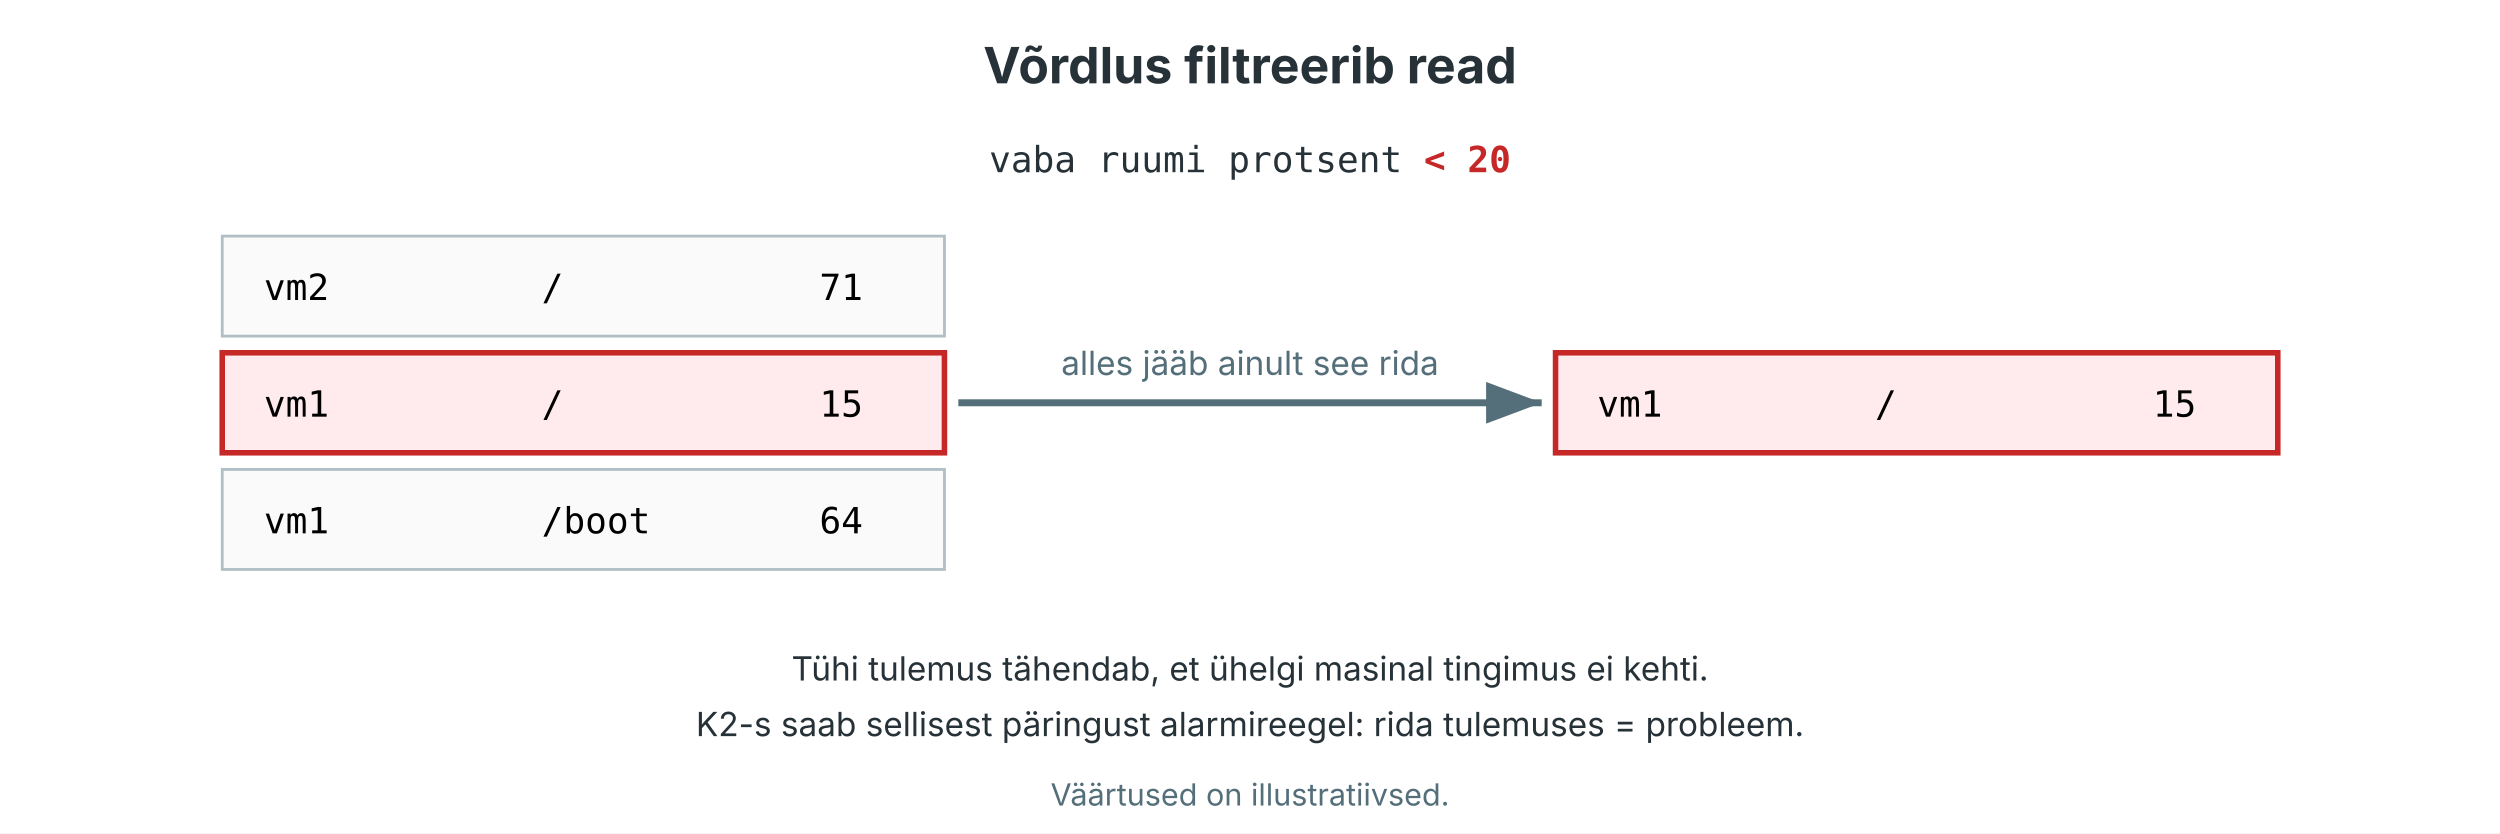
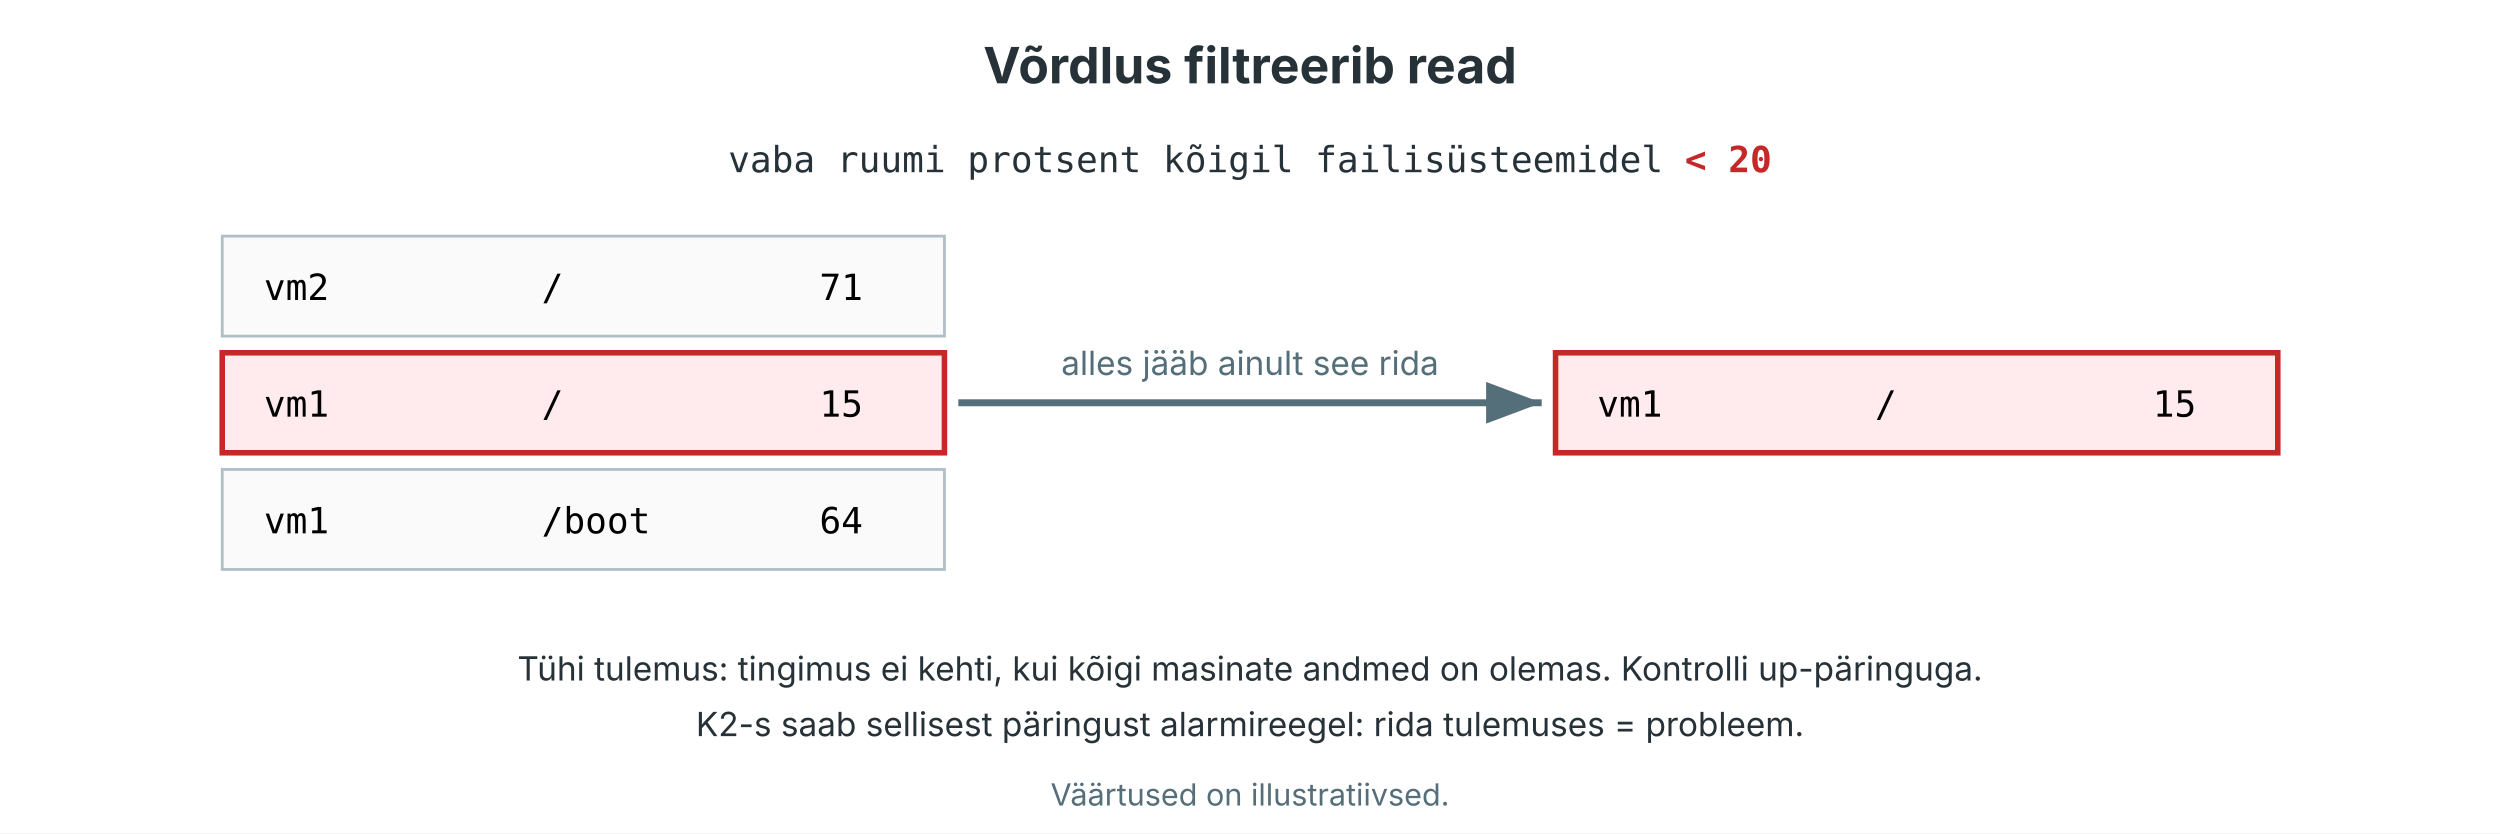
<svg xmlns="http://www.w3.org/2000/svg" viewBox="0 0 900 300" font-family="Inter, -apple-system, sans-serif">
  <defs>
    <marker id="h5" markerWidth="10" markerHeight="10" refX="8" refY="3" orient="auto">
      <path d="M0,0 L8,3 L0,6 Z" fill="#546e7a" />
    </marker>
  </defs>
  <rect width="900" height="300" fill="#ffffff" />
  <text x="450" y="30" text-anchor="middle" font-size="18" font-weight="700" fill="#263238">Võrdlus filtreerib read</text>
-   <text x="450" y="62" text-anchor="middle" font-size="13" font-family="JetBrains Mono, Menlo, monospace" fill="#263238">vaba ruumi protsent <tspan fill="#c62828" font-weight="700">&lt; 20</tspan>
+   <text x="450" y="62" text-anchor="middle" font-size="13" font-family="JetBrains Mono, Menlo, monospace" fill="#263238">vaba ruumi protsent kõigil failisüsteemidel <tspan fill="#c62828" font-weight="700">&lt; 20</tspan>
  </text>
  <g font-size="13" font-family="JetBrains Mono, Menlo, monospace">
    <rect x="80" y="85" width="260" height="36" fill="#fafafa" stroke="#b0bec5" />
    <text x="95" y="108">vm2</text>
    <text x="195" y="108">/</text>
    <text x="295" y="108">71</text>
    <rect x="80" y="127" width="260" height="36" fill="#ffebee" stroke="#c62828" stroke-width="2" />
    <text x="95" y="150">vm1</text>
    <text x="195" y="150">/</text>
    <text x="295" y="150">15</text>
    <rect x="80" y="169" width="260" height="36" fill="#fafafa" stroke="#b0bec5" />
    <text x="95" y="192">vm1</text>
    <text x="195" y="192">/boot</text>
    <text x="295" y="192">64</text>
    <rect x="560" y="127" width="260" height="36" fill="#ffebee" stroke="#c62828" stroke-width="2" />
    <text x="575" y="150">vm1</text>
    <text x="675" y="150">/</text>
    <text x="775" y="150">15</text>
  </g>
  <line x1="345" y1="145" x2="555" y2="145" stroke="#546e7a" stroke-width="2.5" marker-end="url(#h5)" />
  <text x="450" y="135" text-anchor="middle" font-size="12" fill="#546e7a">alles jääb ainult see rida</text>
-   <text x="450" y="245" text-anchor="middle" font-size="12" fill="#263238">Tühi tulemus tähendab, et ühelgi masinal tingimus ei kehti.</text>
+   <text x="450" y="245" text-anchor="middle" font-size="12" fill="#263238">Tühi tulemus: tingimus ei kehti, kui kõigi masinate andmed on olemas. Kontrolli up-päringuga.</text>
  <text x="450" y="265" text-anchor="middle" font-size="12" fill="#263238">K2-s saab sellisest päringust alarmireegel: rida tulemuses = probleem.</text>
  <text x="450" y="290" text-anchor="middle" font-size="11" fill="#546e7a">Väärtused on illustratiivsed.</text>
</svg>
